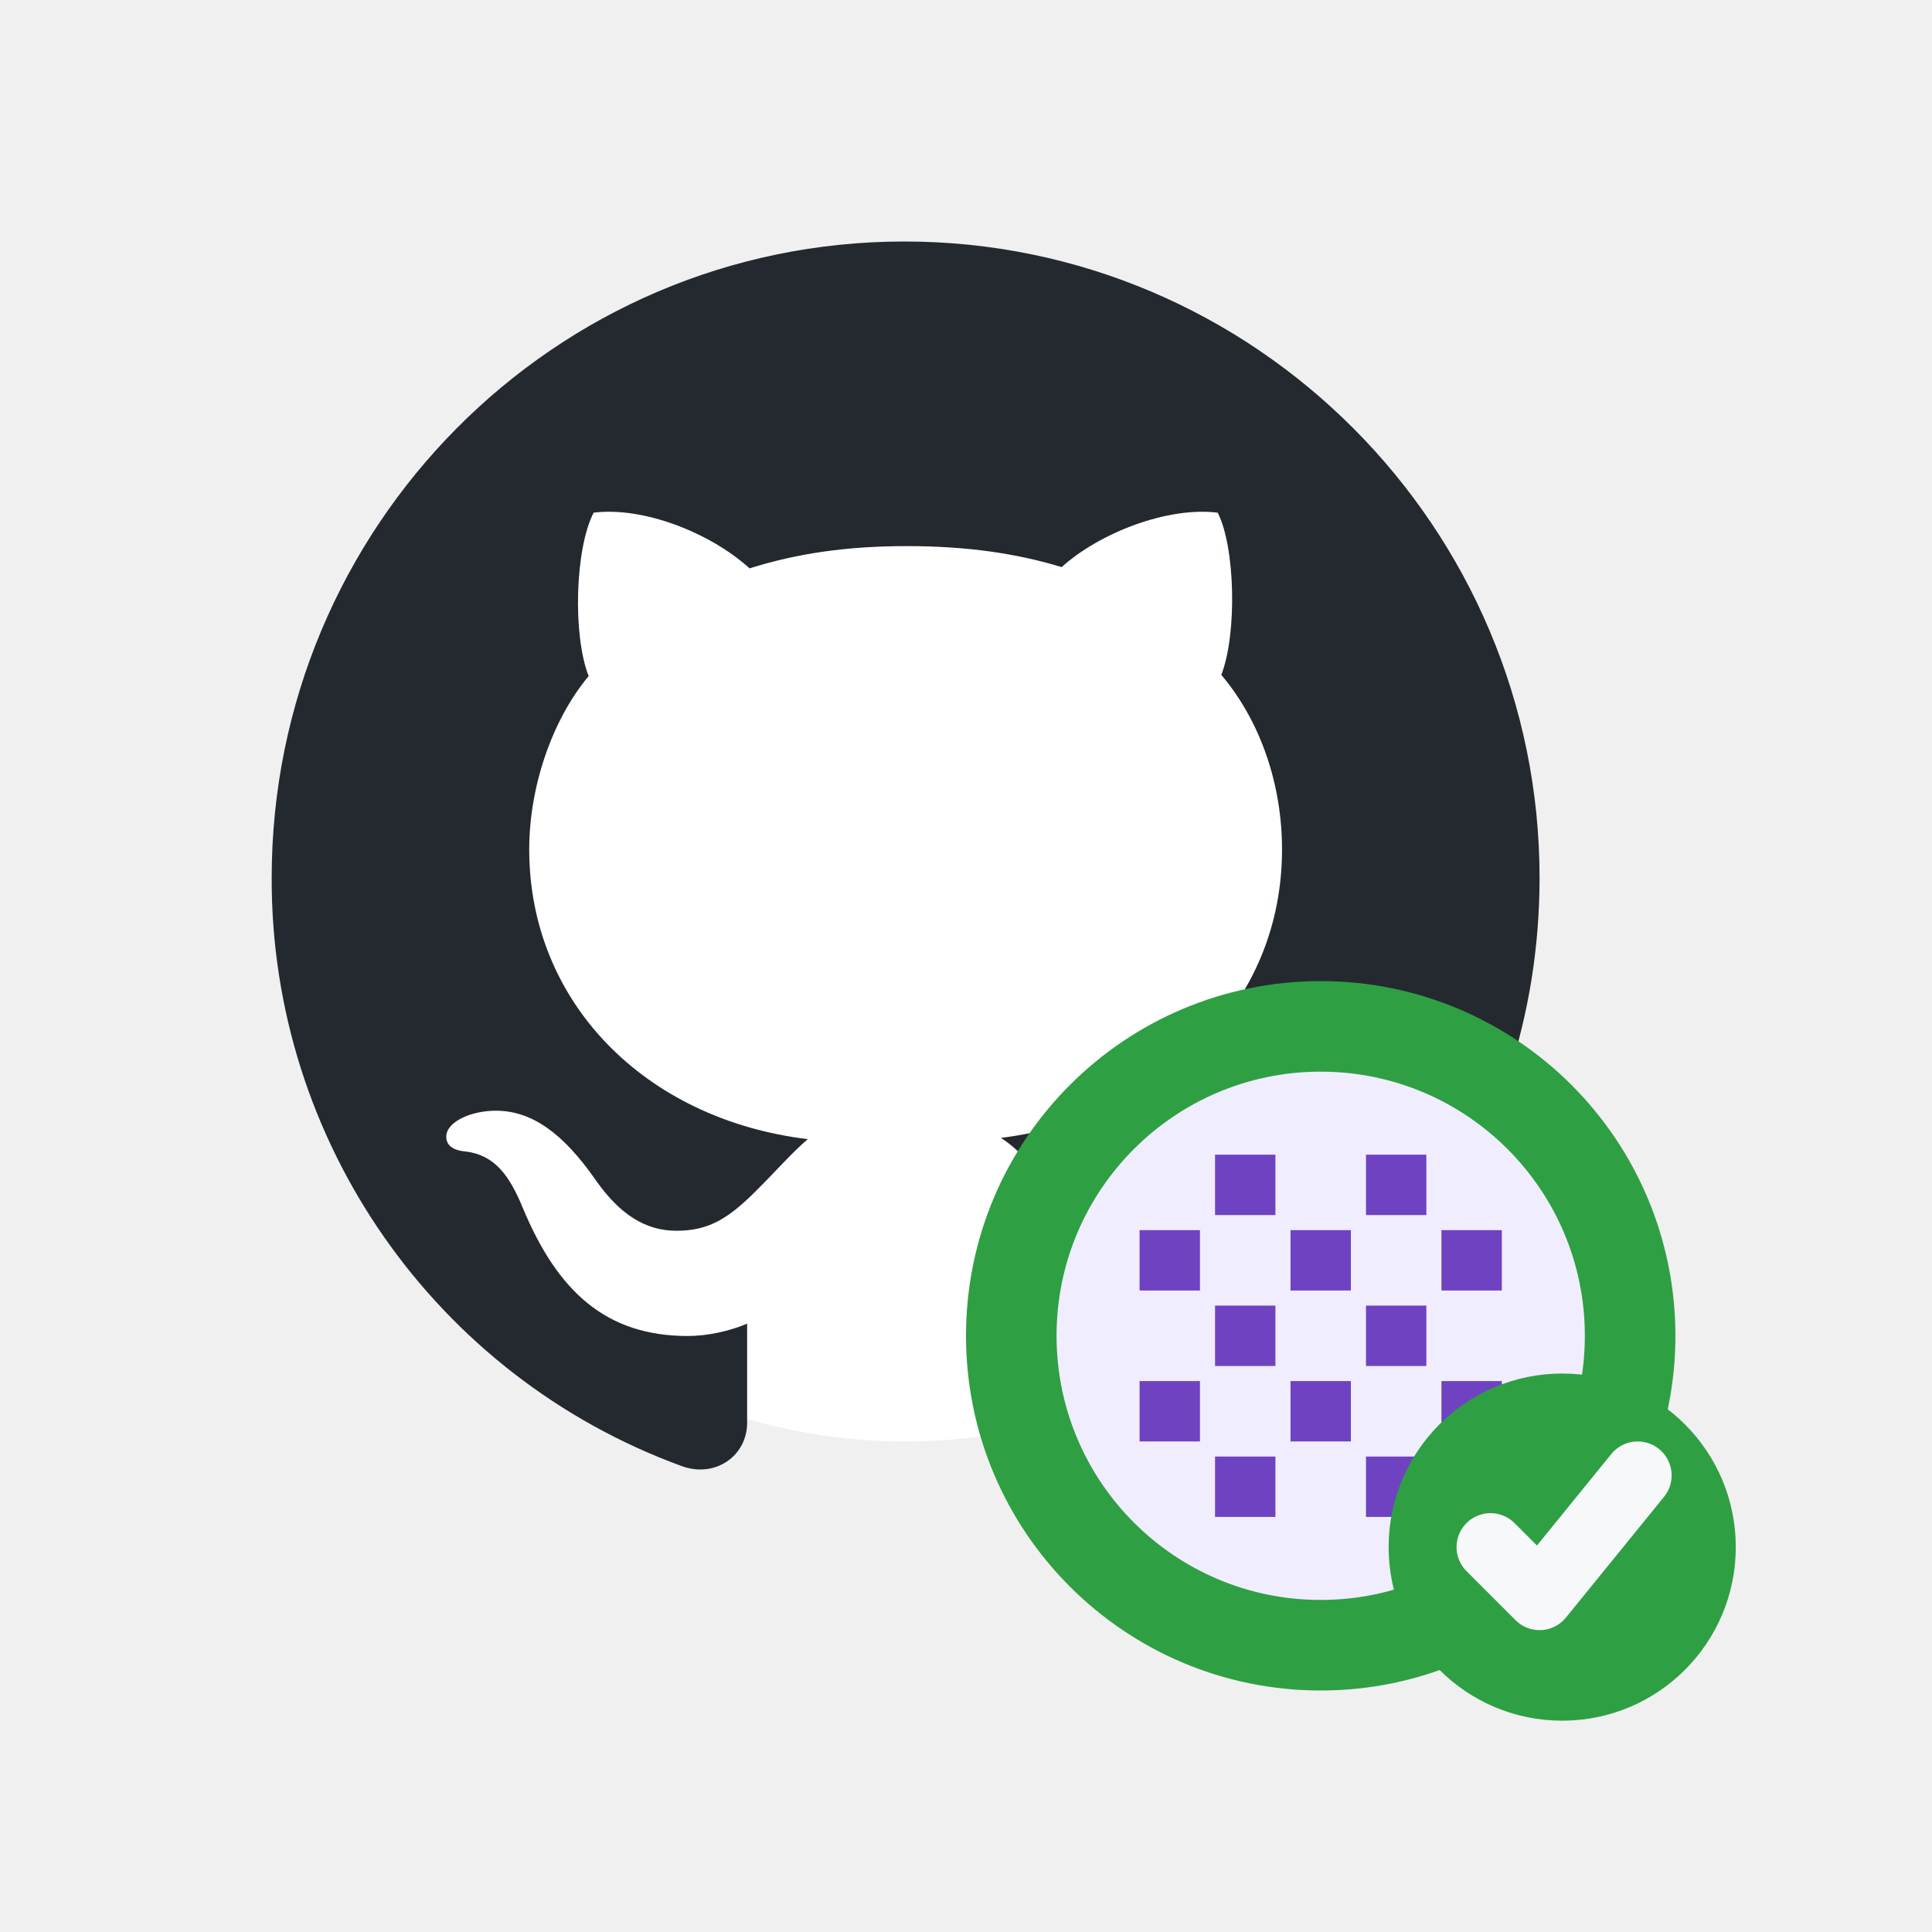
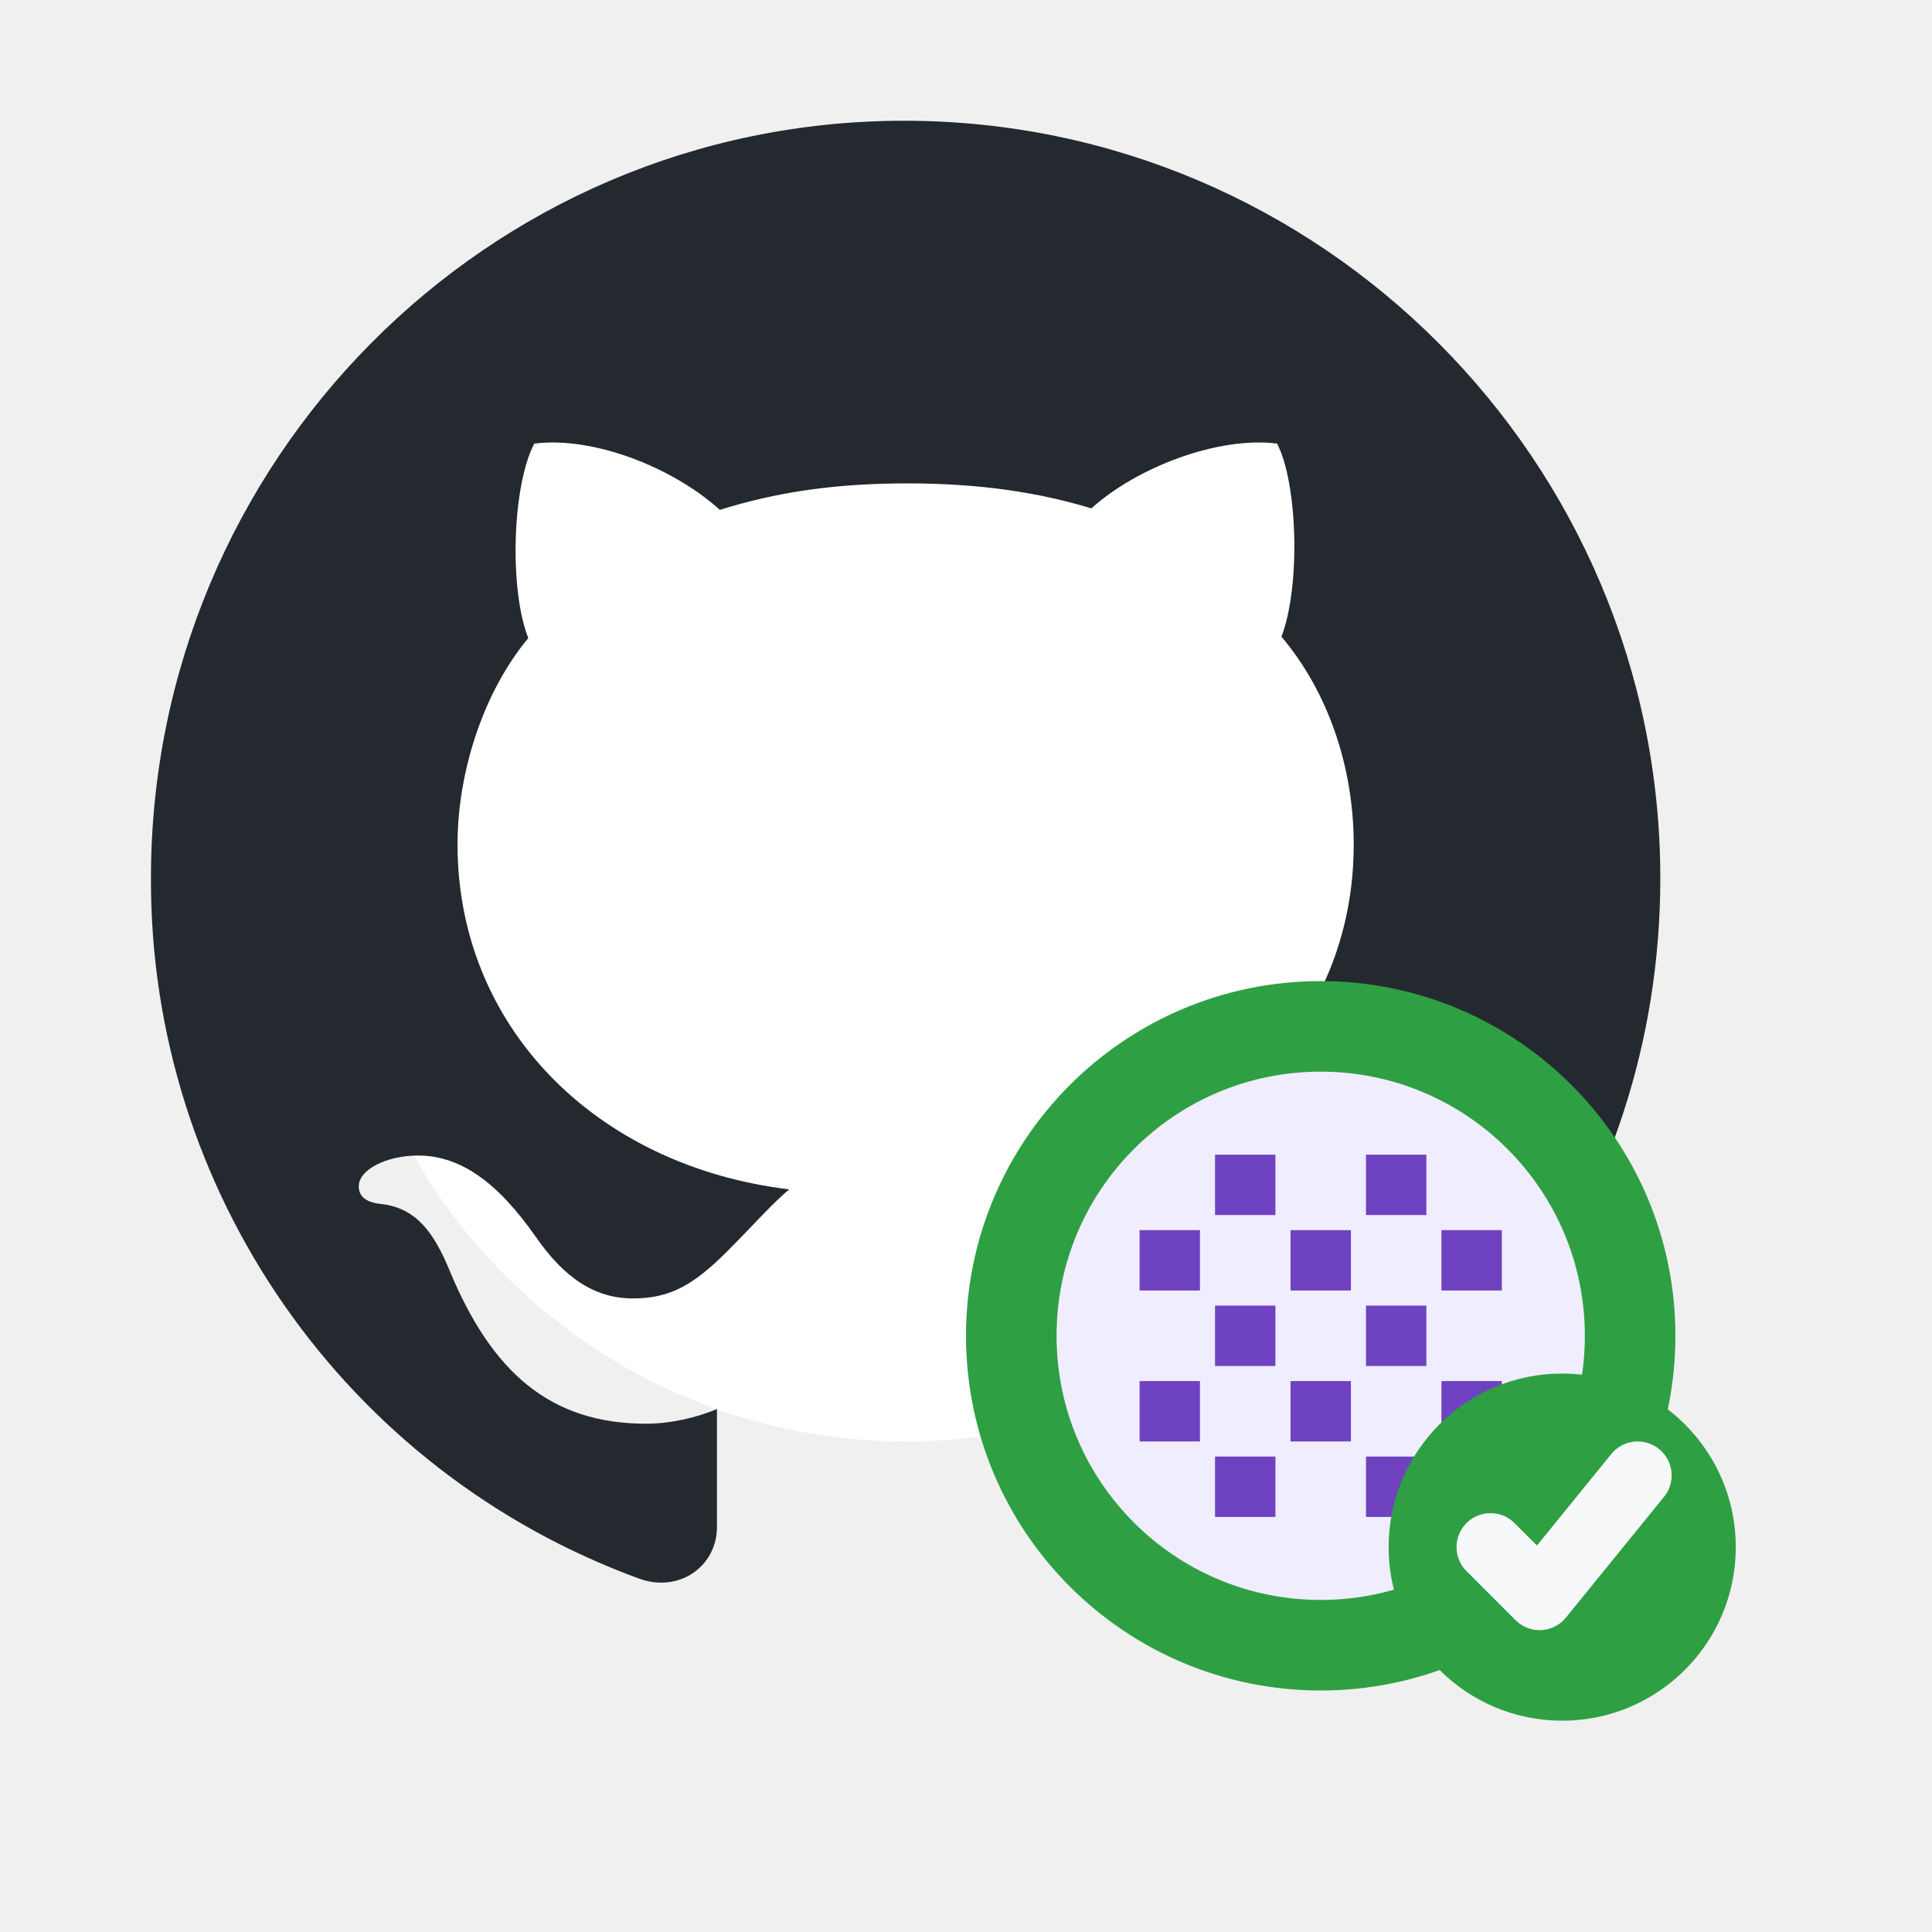
<svg xmlns="http://www.w3.org/2000/svg" width="512" height="512" viewBox="0 0 512 512" fill="none">
  <circle cx="240" cy="232" r="150" fill="#FFFFFF" />
-   <g transform="translate(72 64) scale(21)">
+   <g transform="translate(40 32) scale(25)">
    <path fill="#24292F" d="M6.766 11.328c-2.063-.25-3.516-1.734-3.516-3.656 0-.781.281-1.625.75-2.188-.203-.515-.172-1.609.063-2.062.625-.078 1.468.25 1.968.703.594-.187 1.219-.281 1.985-.281.765 0 1.39.094 1.953.265.484-.437 1.344-.765 1.969-.687.218.422.25 1.515.046 2.047.5.593.766 1.39.766 2.203 0 1.922-1.453 3.375-3.547 3.64.531.344.89 1.094.89 1.954v1.625c0 .468.391.734.86.547C13.781 14.359 16 11.53 16 8.03 16 3.61 12.406 0 7.984 0 3.563 0 0 3.61 0 8.031a7.88 7.88 0 0 0 5.172 7.422c.422.156.828-.125.828-.547v-1.25c-.219.094-.5.156-.75.156-1.031 0-1.64-.562-2.078-1.609-.172-.422-.36-.672-.719-.719-.187-.015-.25-.093-.25-.187 0-.188.313-.328.625-.328.453 0 .844.281 1.25.86.313.452.64.655 1.031.655s.641-.14 1-.5c.266-.265.47-.5.657-.656" />
  </g>
  <circle cx="350" cy="354" r="82" fill="#F0EDFF" stroke="#2EA043" stroke-width="24" />
  <g fill="#6F42C1">
    <rect x="322" y="306" width="16" height="16" />
    <rect x="362" y="306" width="16" height="16" />
    <rect x="302" y="326" width="16" height="16" />
    <rect x="342" y="326" width="16" height="16" />
    <rect x="382" y="326" width="16" height="16" />
    <rect x="322" y="346" width="16" height="16" />
    <rect x="362" y="346" width="16" height="16" />
    <rect x="302" y="366" width="16" height="16" />
    <rect x="342" y="366" width="16" height="16" />
    <rect x="382" y="366" width="16" height="16" />
    <rect x="322" y="386" width="16" height="16" />
    <rect x="362" y="386" width="16" height="16" />
  </g>
  <circle cx="414" cy="410" r="46" fill="#2EA043" />
  <path d="M395 410L408 423L434 391" stroke="#F6F8FA" stroke-width="18" stroke-linecap="round" stroke-linejoin="round" />
</svg>
